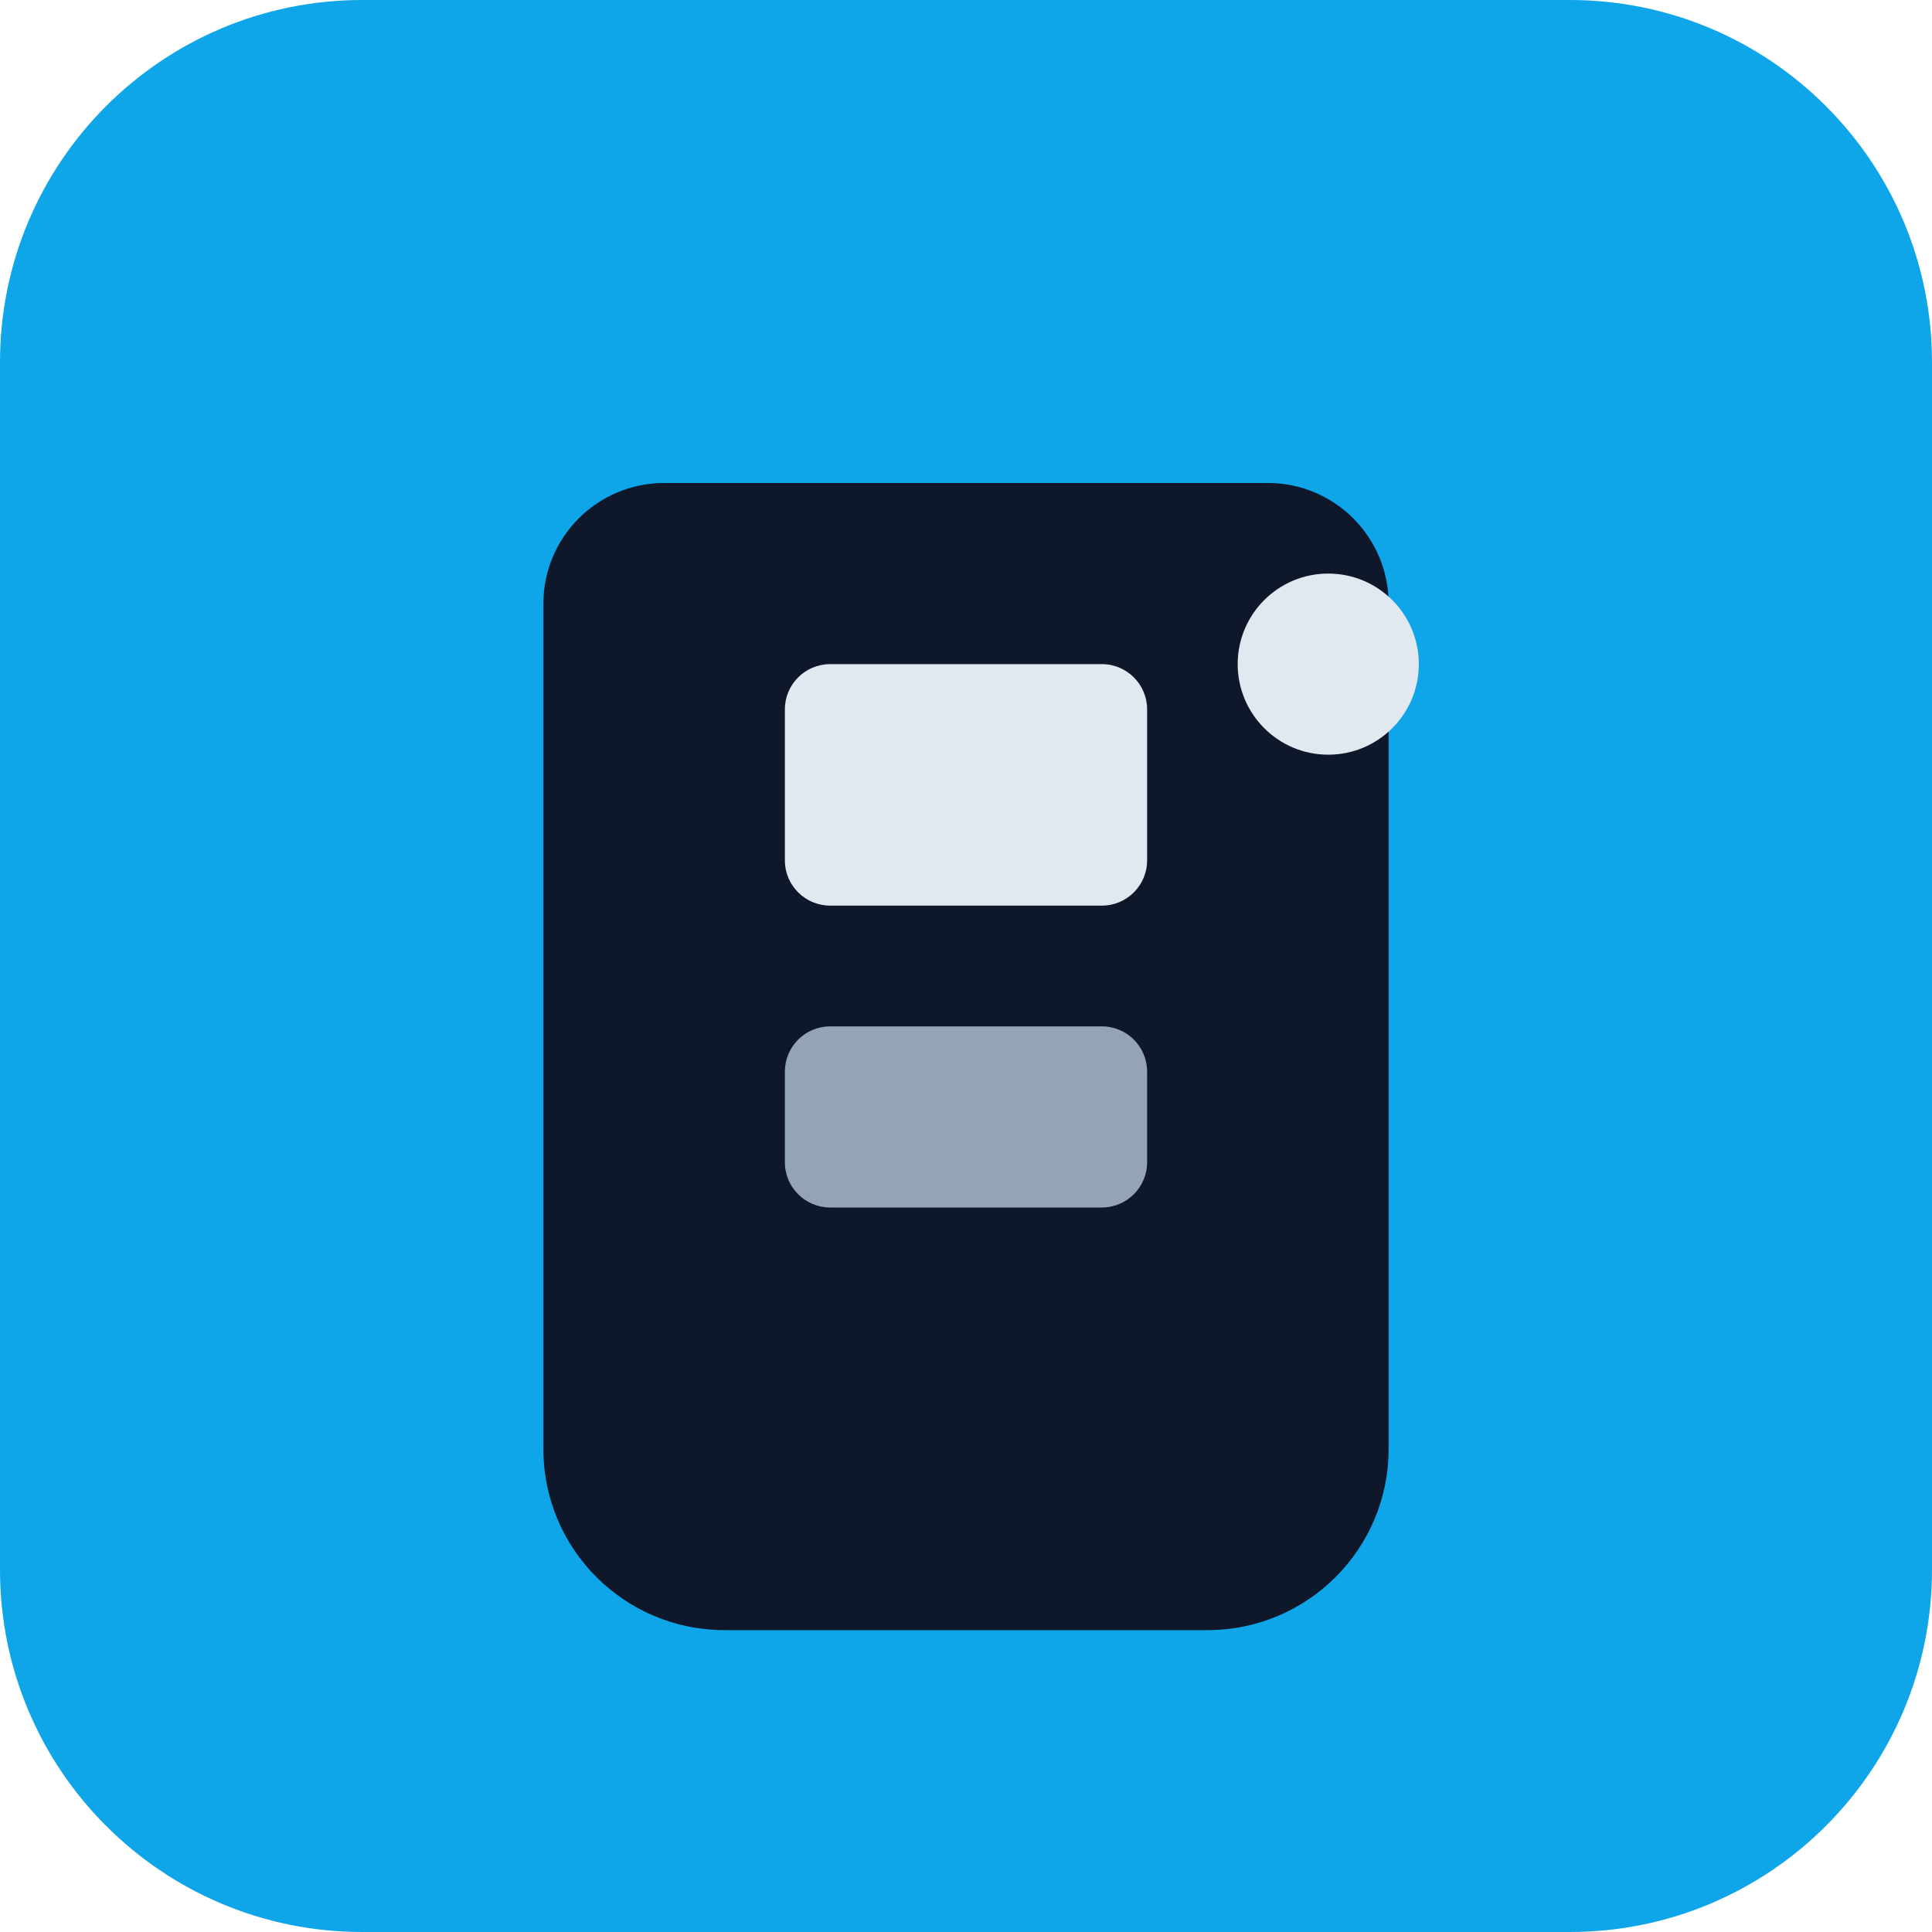
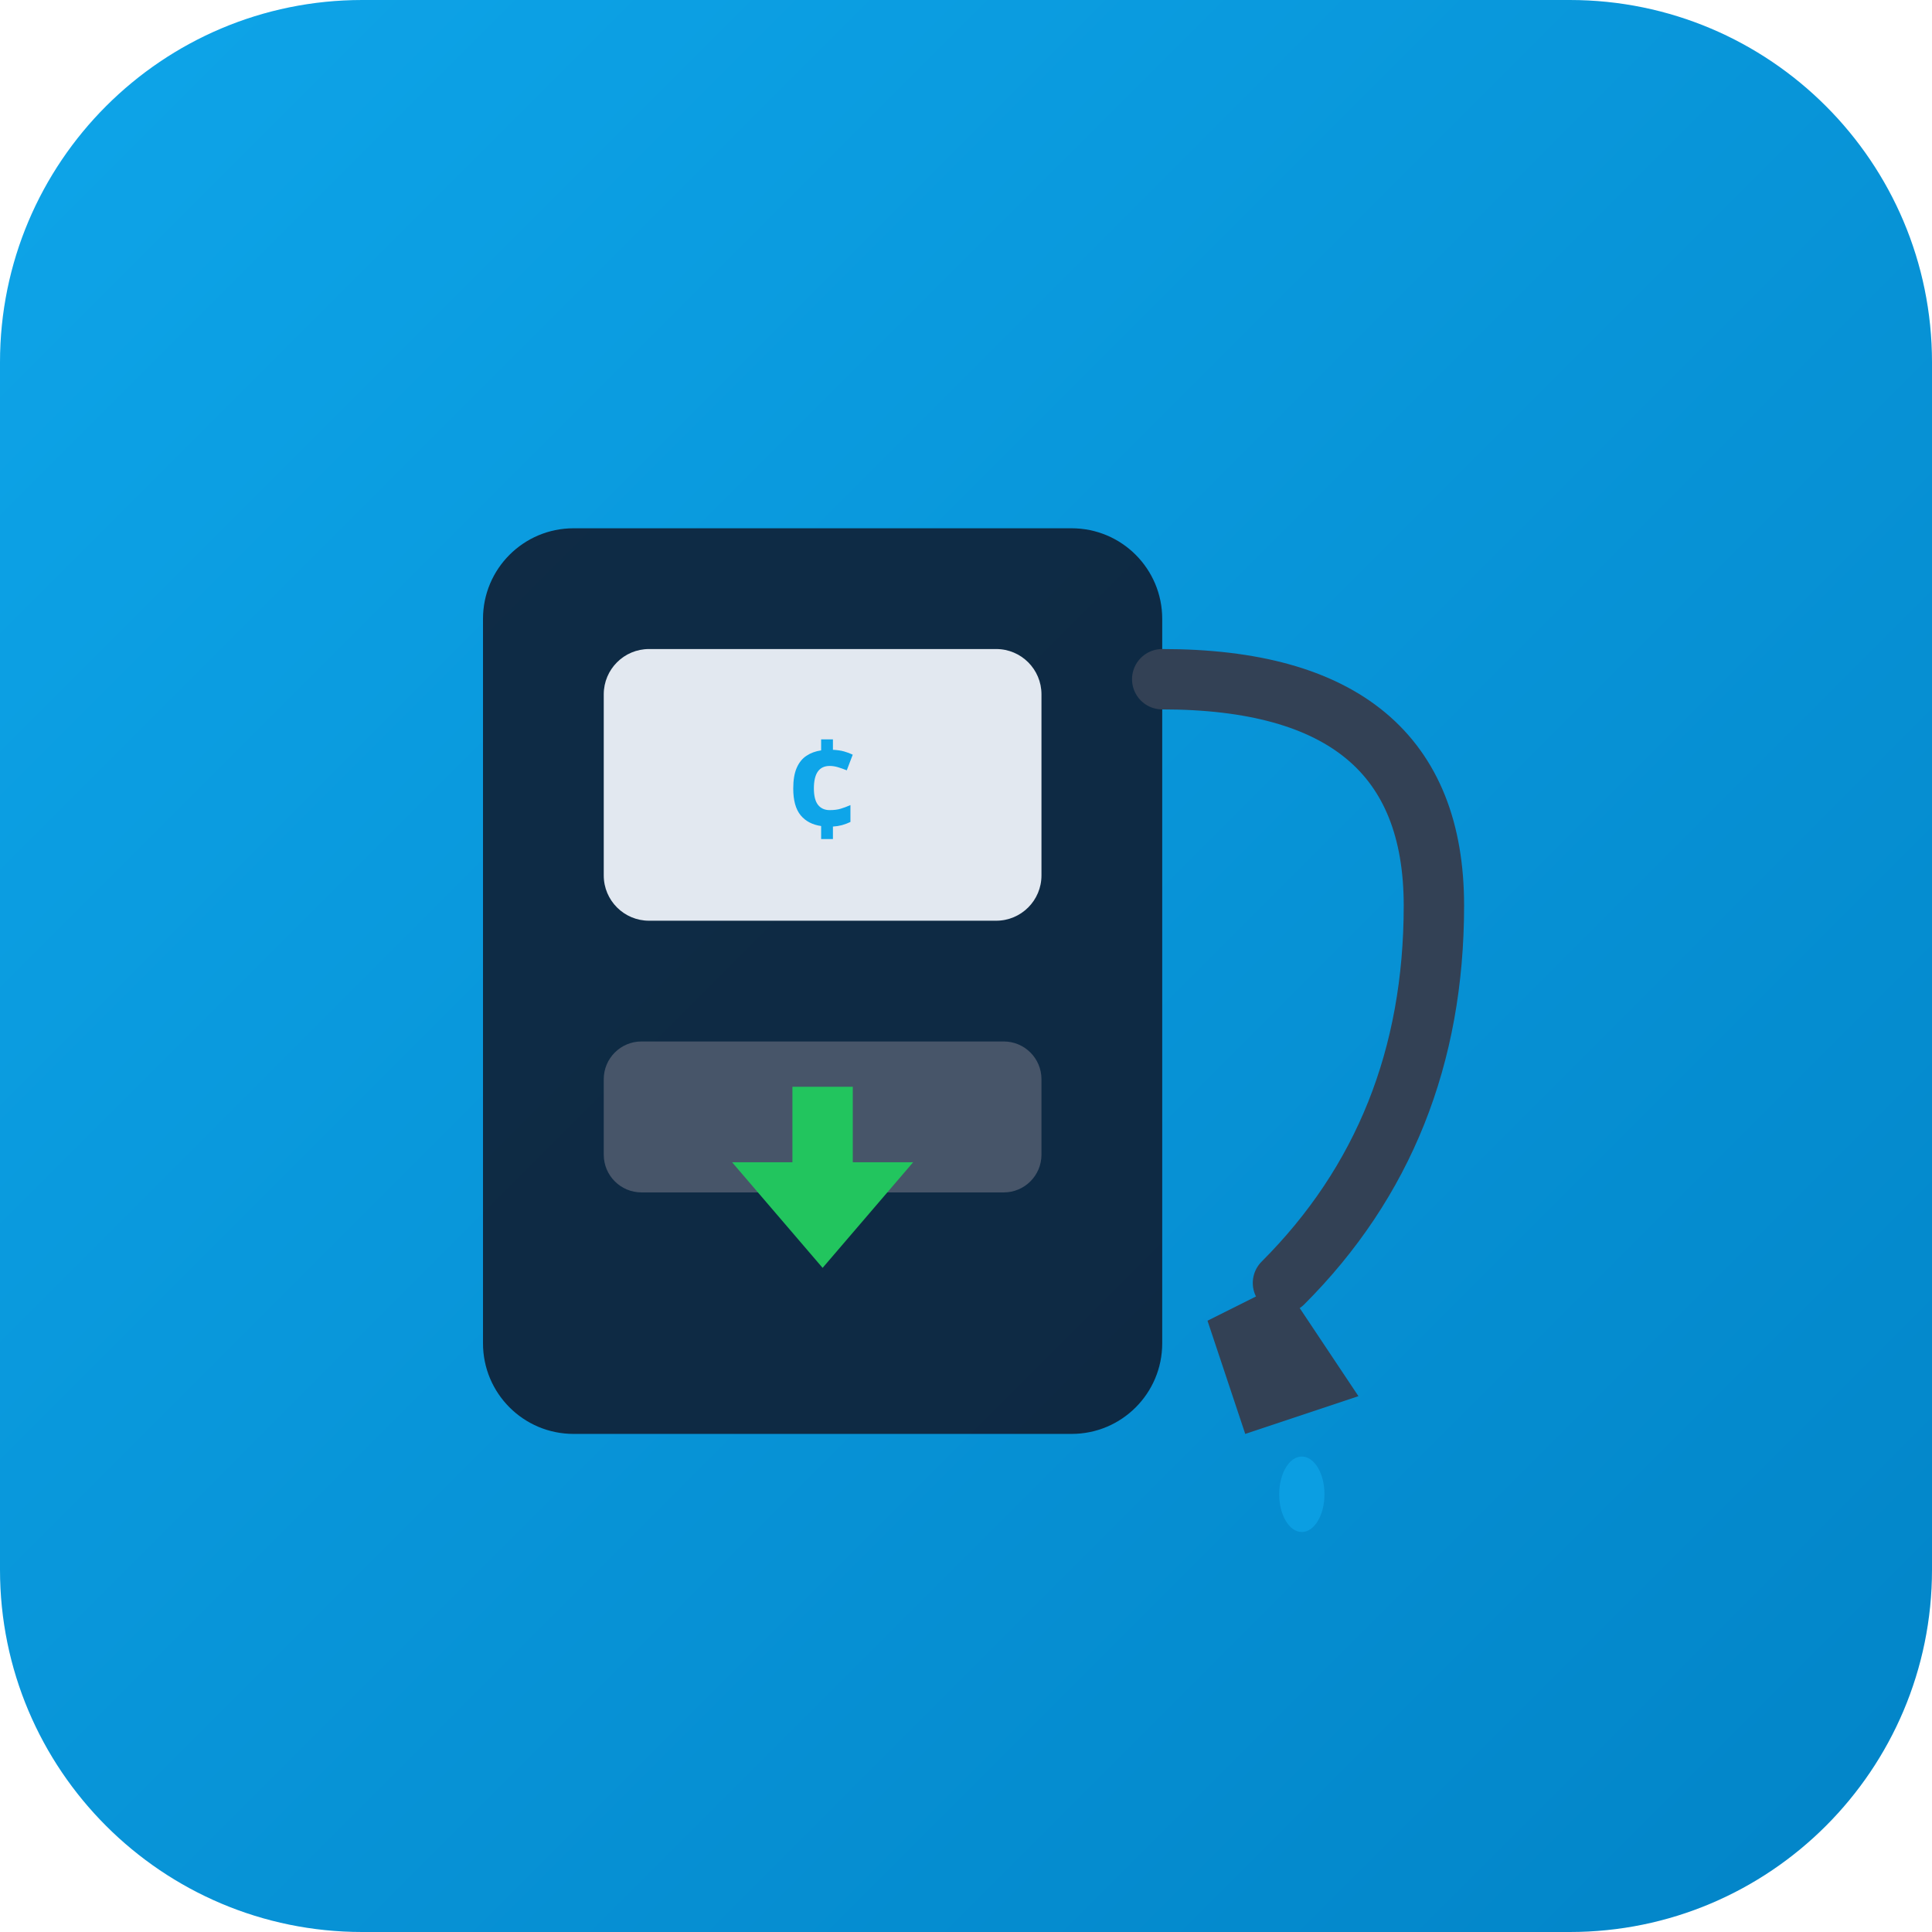
<svg xmlns="http://www.w3.org/2000/svg" width="512" height="512" viewBox="0 0 512 512">
-   <rect width="512" height="512" rx="96" fill="#0ea5e9" />
-   <path d="M176 128h160a32 32 0 0 1 32 32v224a48 48 0 0 1-48 48H192a48 48 0 0 1-48-48V160a32 32 0 0 1 32-32z" fill="#0f172a" />
-   <rect x="208" y="176" width="96" height="64" rx="12" fill="#e2e8f0" />
-   <rect x="208" y="272" width="96" height="48" rx="12" fill="#94a3b8" />
-   <circle cx="352" cy="176" r="24" fill="#e2e8f0" />
+   <defs>
+     <linearGradient id="bg" x1="0" y1="0" x2="1" y2="1">
+       <stop offset="0%" stop-color="#0ea5e9" />
+       <stop offset="100%" stop-color="#0284c7" />
+     </linearGradient>
+   </defs>
+   <rect width="512" height="512" rx="96" fill="url(#bg)" />
+   <rect x="128" y="140" width="180" height="240" rx="24" fill="#0f172a" opacity="0.85" />
+   <rect x="160" y="172" width="116" height="72" rx="12" fill="#e2e8f0" />
+   <text x="218" y="222" text-anchor="middle" fill="#0ea5e9" font-family="system-ui,sans-serif" font-weight="bold" font-size="36">¢</text>
+   <rect x="160" y="276" width="116" height="40" rx="10" fill="#475569" />
+   <path d="M308 180 Q380 180 380 240 Q380 300 340 340" stroke="#334155" stroke-width="16" fill="none" stroke-linecap="round" />
+   <path d="M340 340 L360 370 L330 380 L320 350 Z" fill="#334155" />
+   <ellipse cx="345" cy="396" rx="6" ry="10" fill="#0ea5e9" opacity="0.7" />
+   <polygon points="218,336 194,308 210,308 210,288 226,288 226,308 242,308" fill="#22c55e" />
</svg>
